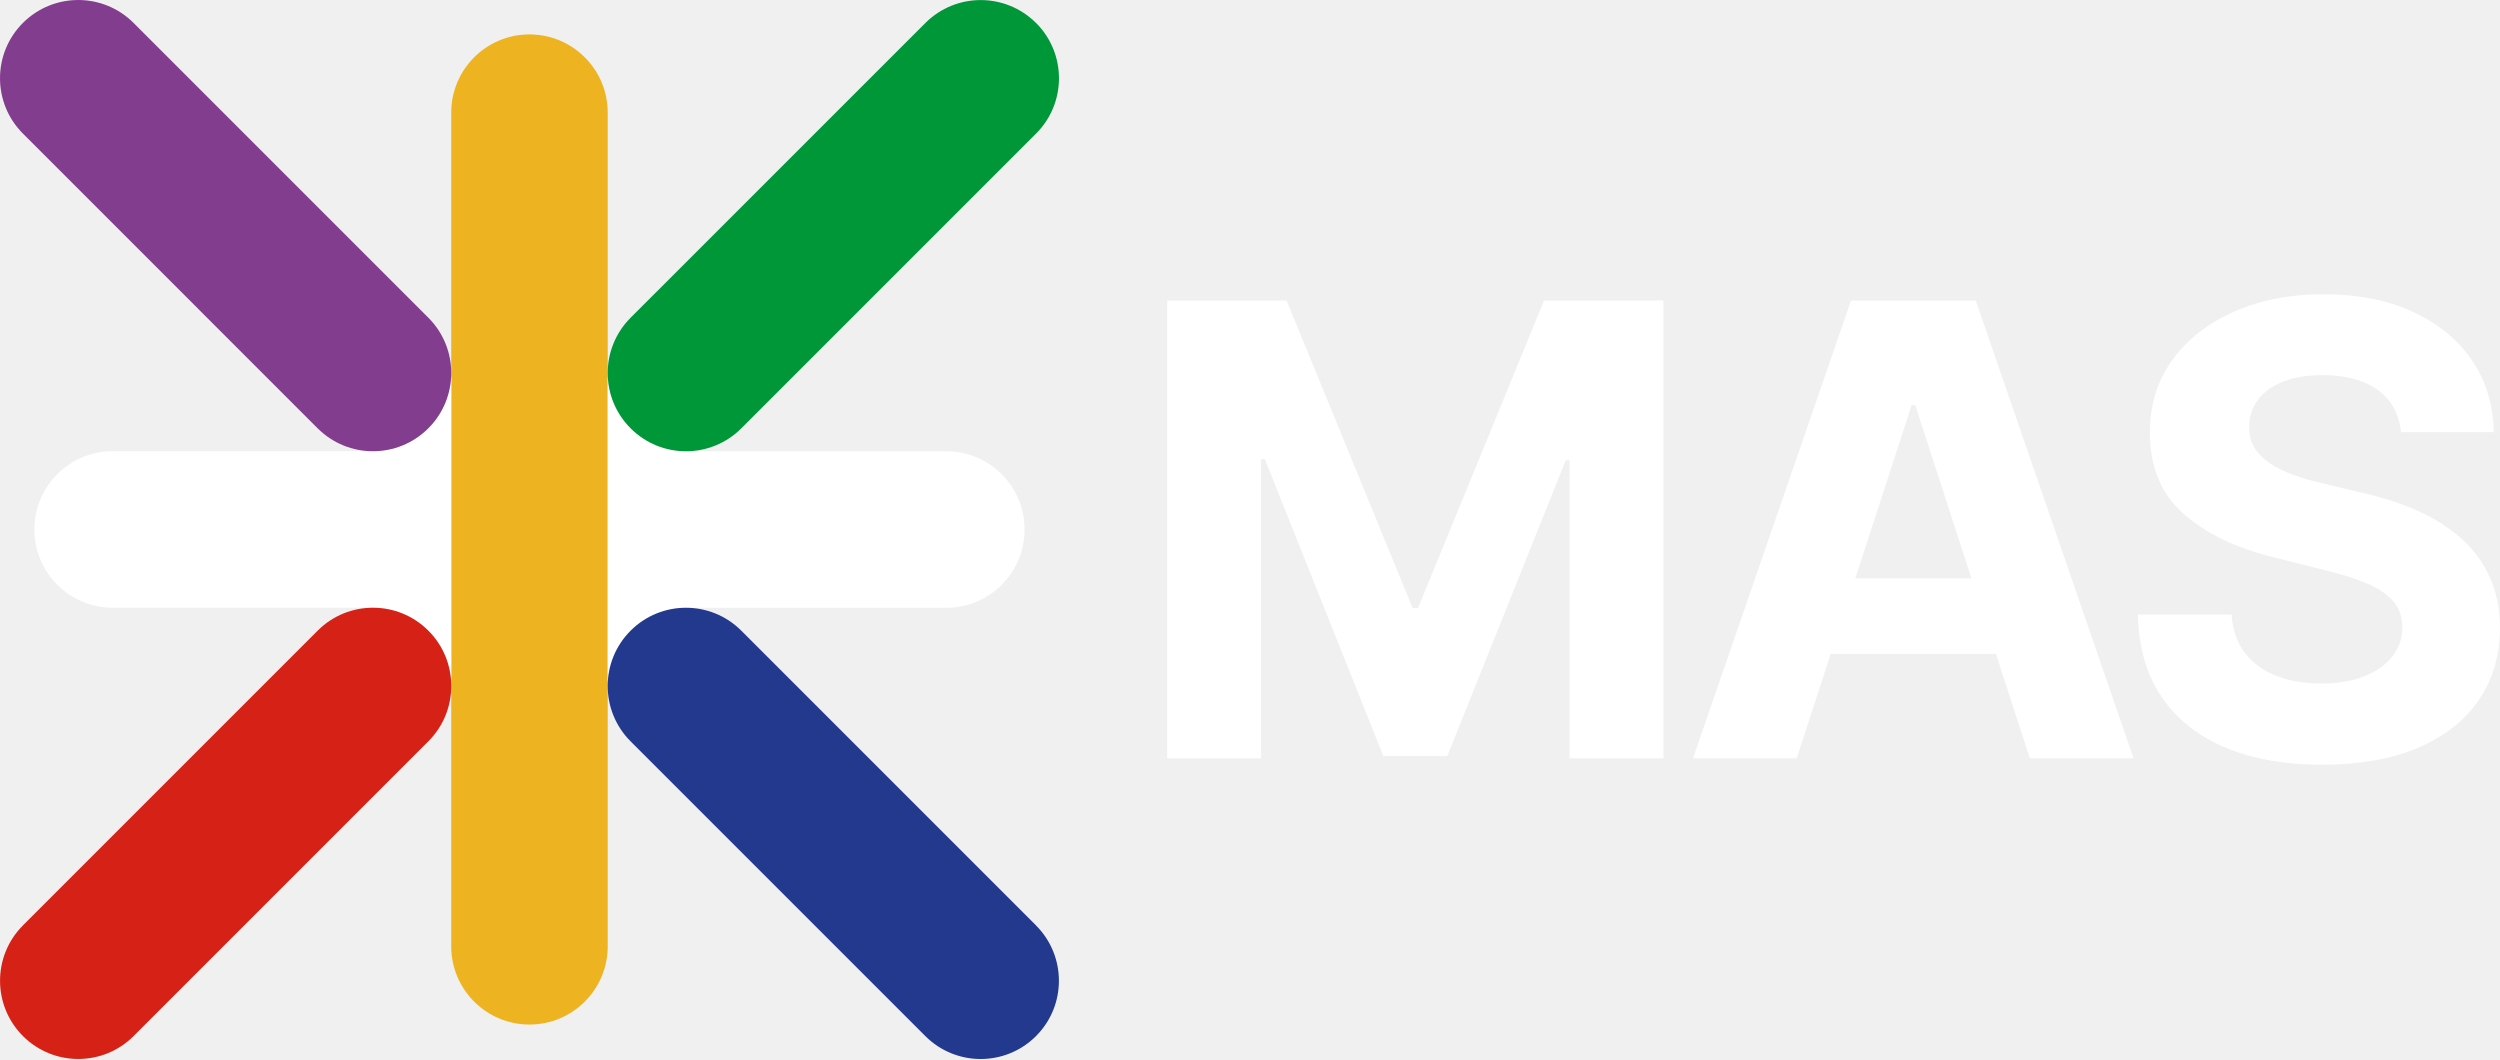
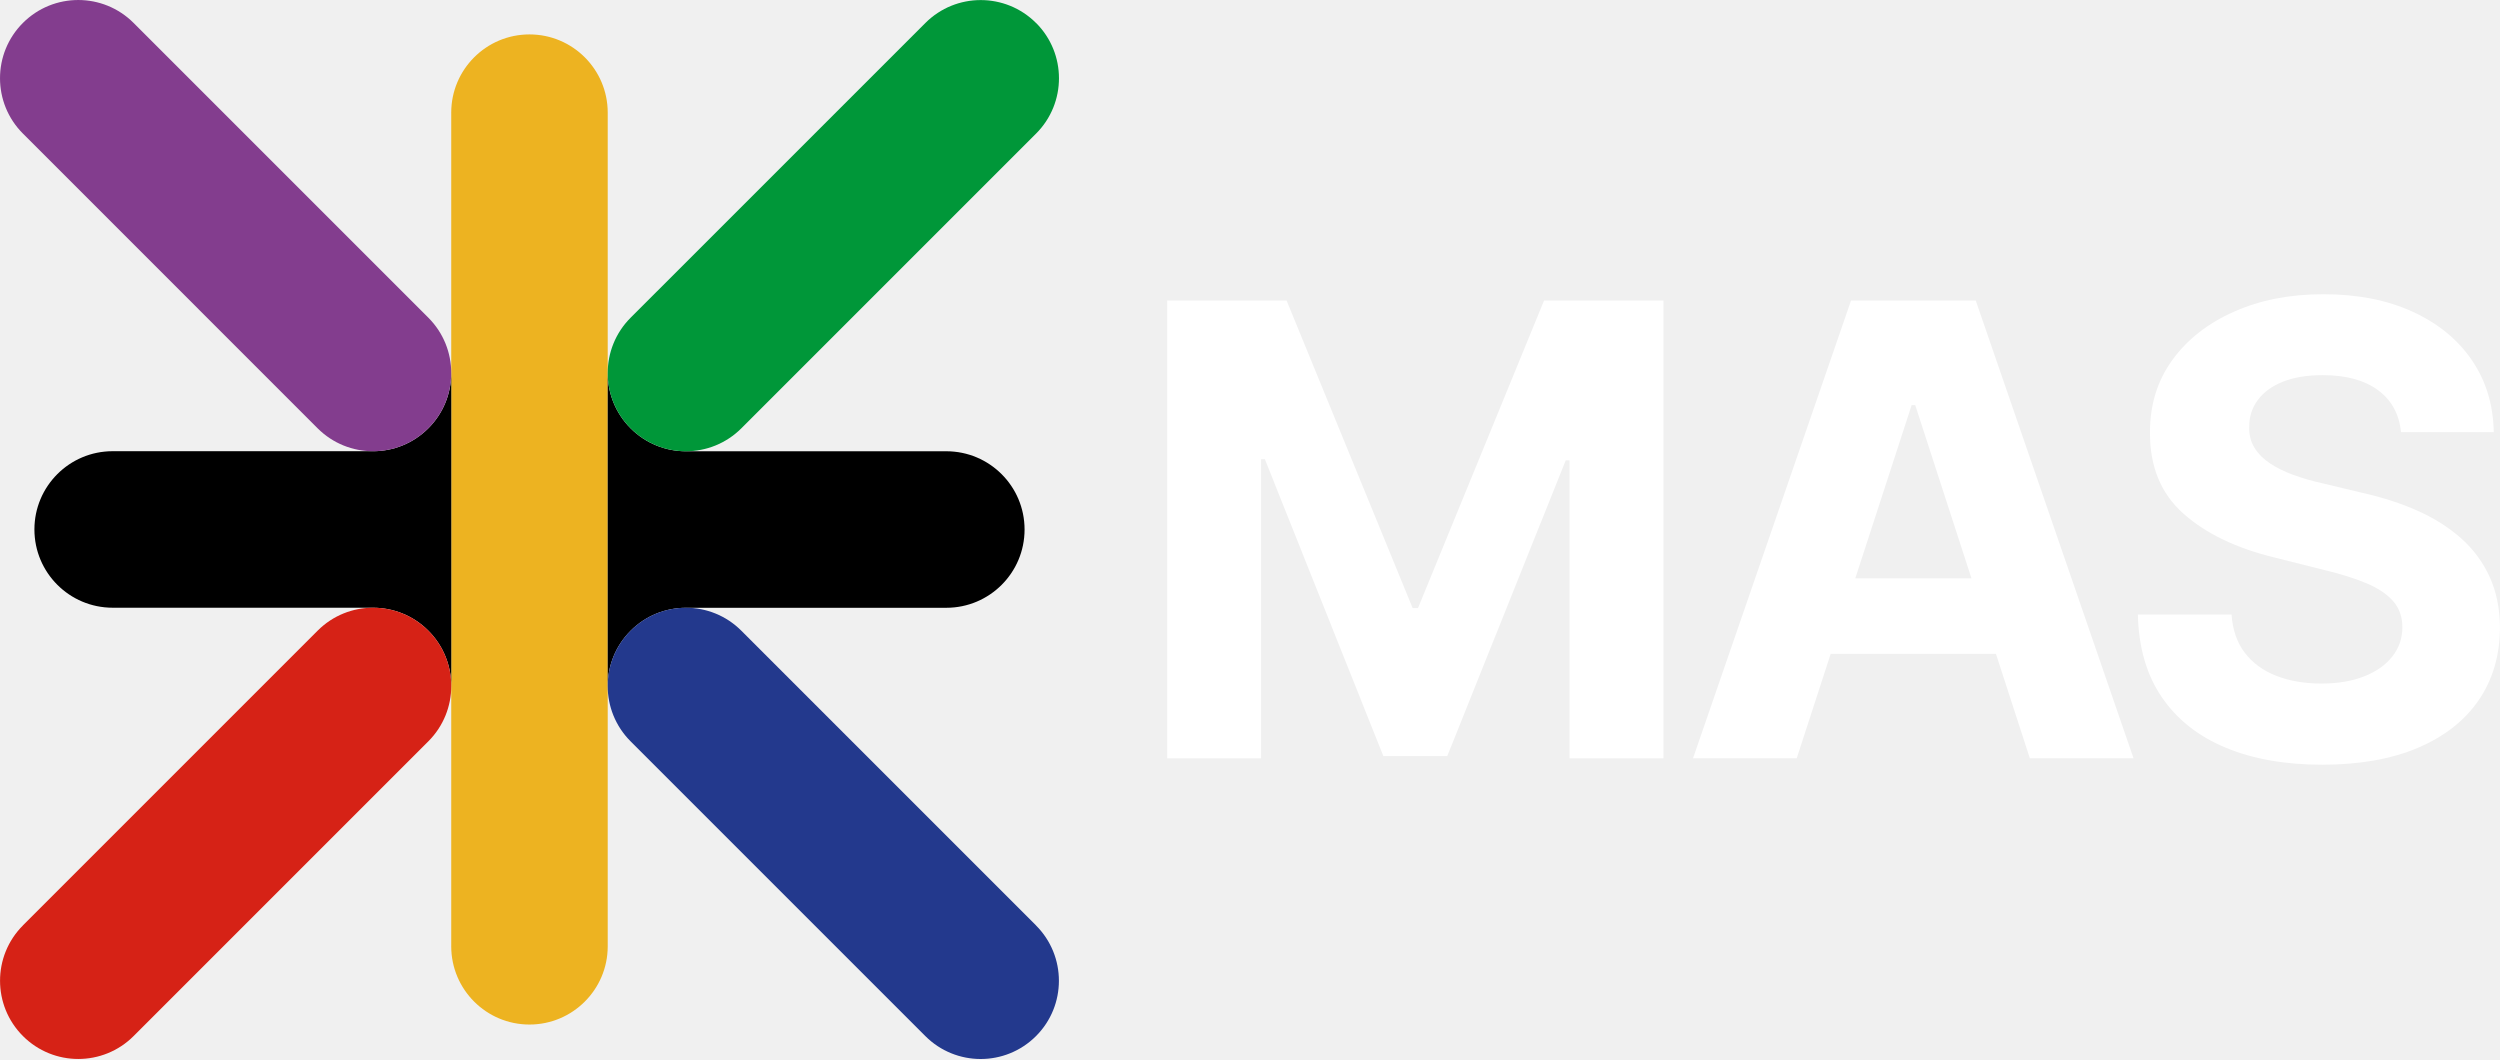
<svg xmlns="http://www.w3.org/2000/svg" id="Capa_2" data-name="Capa 2" viewBox="0 0 802.75 340.05">
  <defs>
    <style>
      .cls-1 {
        fill: #edb321;
      }

      .cls-2 {
        fill: #d62216;
      }

      .cls-3 {
        fill: #23398d;
      }

      .cls-4 {
        fill: #009739;
      }

      .cls-5 {
        fill: #833d8e;
      }
    </style>
  </defs>
  <g id="Capa_1-2" data-name="Capa 1">
    <g>
      <polygon fill="#fff" points="455.32 195.25 453.6 195.25 413.12 96.49 374.79 96.49 374.79 243.49 404.93 243.49 404.93 147.45 406.15 147.45 444.19 242.77 464.72 242.77 502.76 147.81 503.98 147.81 503.98 243.49 534.13 243.49 534.13 96.49 495.8 96.49 455.32 195.25" />
      <path fill="#fff" d="M594.37,96.49l-50.74,146.99h33.3l10.9-33.52h53.07l10.88,33.52h33.3l-50.67-146.99h-40.05ZM595.73,185.71l18.1-55.63h1.15l18.06,55.63h-37.3Z" />
      <path fill="#fff" d="M799.42,185.21c-2.18-4.74-5.23-8.86-9.15-12.35-3.92-3.49-8.57-6.43-13.92-8.83-5.36-2.39-11.25-4.31-17.66-5.74l-13.2-3.16c-3.21-.72-6.22-1.59-9.05-2.62-2.82-1.03-5.31-2.25-7.46-3.66-2.15-1.41-3.84-3.1-5.06-5.06-1.22-1.96-1.79-4.26-1.69-6.89,0-3.16.92-5.98,2.76-8.47,1.84-2.48,4.51-4.44,8.01-5.85,3.49-1.41,7.77-2.12,12.84-2.12,7.47,0,13.38,1.61,17.73,4.81,4.36,3.21,6.81,7.7,7.39,13.49h29.79c-.15-8.75-2.49-16.46-7.03-23.11-4.55-6.65-10.9-11.84-19.06-15.57-8.16-3.74-17.69-5.6-28.6-5.6s-20.29,1.87-28.71,5.6c-8.42,3.73-15.04,8.92-19.85,15.57-4.81,6.65-7.19,14.43-7.14,23.33-.05,10.86,3.52,19.5,10.7,25.91,7.18,6.41,16.97,11.13,29.35,14.14l16.01,4.02c5.35,1.29,9.89,2.72,13.6,4.3,3.7,1.58,6.53,3.49,8.47,5.74,1.94,2.25,2.91,5.02,2.91,8.32,0,3.54-1.07,6.68-3.23,9.4-2.15,2.73-5.18,4.86-9.08,6.39-3.9,1.53-8.49,2.29-13.75,2.29s-10.15-.82-14.39-2.47c-4.24-1.65-7.61-4.11-10.13-7.39-2.51-3.27-3.93-7.38-4.27-12.31h-30.08c.24,10.58,2.81,19.44,7.72,26.6,4.9,7.15,11.75,12.55,20.53,16.18,8.78,3.64,19.1,5.45,30.97,5.45s22.19-1.81,30.68-5.42c8.49-3.61,15-8.7,19.52-15.28,4.52-6.58,6.81-14.37,6.85-23.36-.05-6.12-1.16-11.56-3.33-16.29" />
      <path class="cls-1" d="M170.02,11.05c-13.88,0-25.13,11.25-25.13,25.13v267.7h0c.01,13.86,11.26,25.1,25.12,25.1s25.11-11.24,25.13-25.1V36.18c0-13.88-11.25-25.13-25.13-25.13" />
-       <path fill="#fff" d="M303.86,144.91h-83.6c-6.43,0-12.85-2.46-17.76-7.36-4.9-4.9-7.35-11.32-7.36-17.74h0v50.22h0v50.26h0c0-6.43,2.45-12.86,7.36-17.77,4.9-4.9,11.33-7.36,17.76-7.36h83.6c13.88,0,25.13-11.25,25.13-25.13s-11.25-25.13-25.13-25.13" />
+       <path fill="#000" d="M303.86,144.91h-83.6c-6.43,0-12.85-2.46-17.76-7.36-4.9-4.9-7.35-11.32-7.36-17.74h0v50.22h0v50.26h0c0-6.43,2.45-12.86,7.36-17.77,4.9-4.9,11.33-7.36,17.76-7.36h83.6c13.88,0,25.13-11.25,25.13-25.13s-11.25-25.13-25.13-25.13" />
      <path class="cls-4" d="M332.67,7.38c-9.81-9.81-25.72-9.81-35.53,0l-94.66,94.65h0c-4.9,4.91-7.35,11.34-7.34,17.77,0,6.42,2.46,12.84,7.36,17.74,4.9,4.9,11.33,7.36,17.76,7.36,6.42,0,12.85-2.45,17.76-7.34h0s7.38-7.38,7.38-7.38l87.28-87.28c9.81-9.81,9.81-25.72,0-35.53" />
      <path class="cls-3" d="M332.67,297.15l-87.28-87.28-7.38-7.38h0c-4.91-4.9-11.34-7.34-17.76-7.34-6.43,0-12.85,2.46-17.76,7.36-4.91,4.91-7.36,11.34-7.36,17.77s2.45,12.85,7.34,17.75h0s94.66,94.66,94.66,94.66c9.81,9.81,25.72,9.81,35.53,0,9.81-9.81,9.81-25.72,0-35.53" />
-       <path fill="#fff" d="M36.18,144.89h83.6c6.43,0,12.85-2.46,17.76-7.36,4.9-4.9,7.35-11.32,7.36-17.74h0v50.22h0v50.26h0c0-6.43-2.45-12.86-7.36-17.77-4.9-4.9-11.33-7.36-17.76-7.36H36.18c-13.88,0-25.13-11.25-25.13-25.13s11.25-25.13,25.13-25.13" />
+       <path fill="#000" d="M36.18,144.89h83.6c6.43,0,12.85-2.46,17.76-7.36,4.9-4.9,7.35-11.32,7.36-17.74h0v50.22h0v50.26h0c0-6.43-2.45-12.86-7.36-17.77-4.9-4.9-11.33-7.36-17.76-7.36H36.18c-13.88,0-25.13-11.25-25.13-25.13s11.25-25.13,25.13-25.13" />
      <path class="cls-5" d="M7.36,7.36c9.81-9.81,25.72-9.81,35.53,0l94.66,94.66h0c4.9,4.91,7.35,11.34,7.34,17.77,0,6.42-2.46,12.84-7.36,17.74-4.9,4.9-11.33,7.36-17.76,7.36-6.43,0-12.85-2.45-17.76-7.34h0l-7.38-7.38L7.36,42.89C-2.45,33.08-2.45,17.17,7.36,7.36" />
      <path class="cls-2" d="M7.36,297.14l87.28-87.28,7.38-7.38h0c4.91-4.9,11.33-7.35,17.76-7.34,6.43,0,12.85,2.46,17.76,7.36,4.91,4.91,7.36,11.34,7.36,17.77,0,6.42-2.45,12.85-7.34,17.75l-94.66,94.66c-9.81,9.81-25.72,9.81-35.53,0-9.81-9.81-9.81-25.72,0-35.53" />
    </g>
  </g>
</svg>
